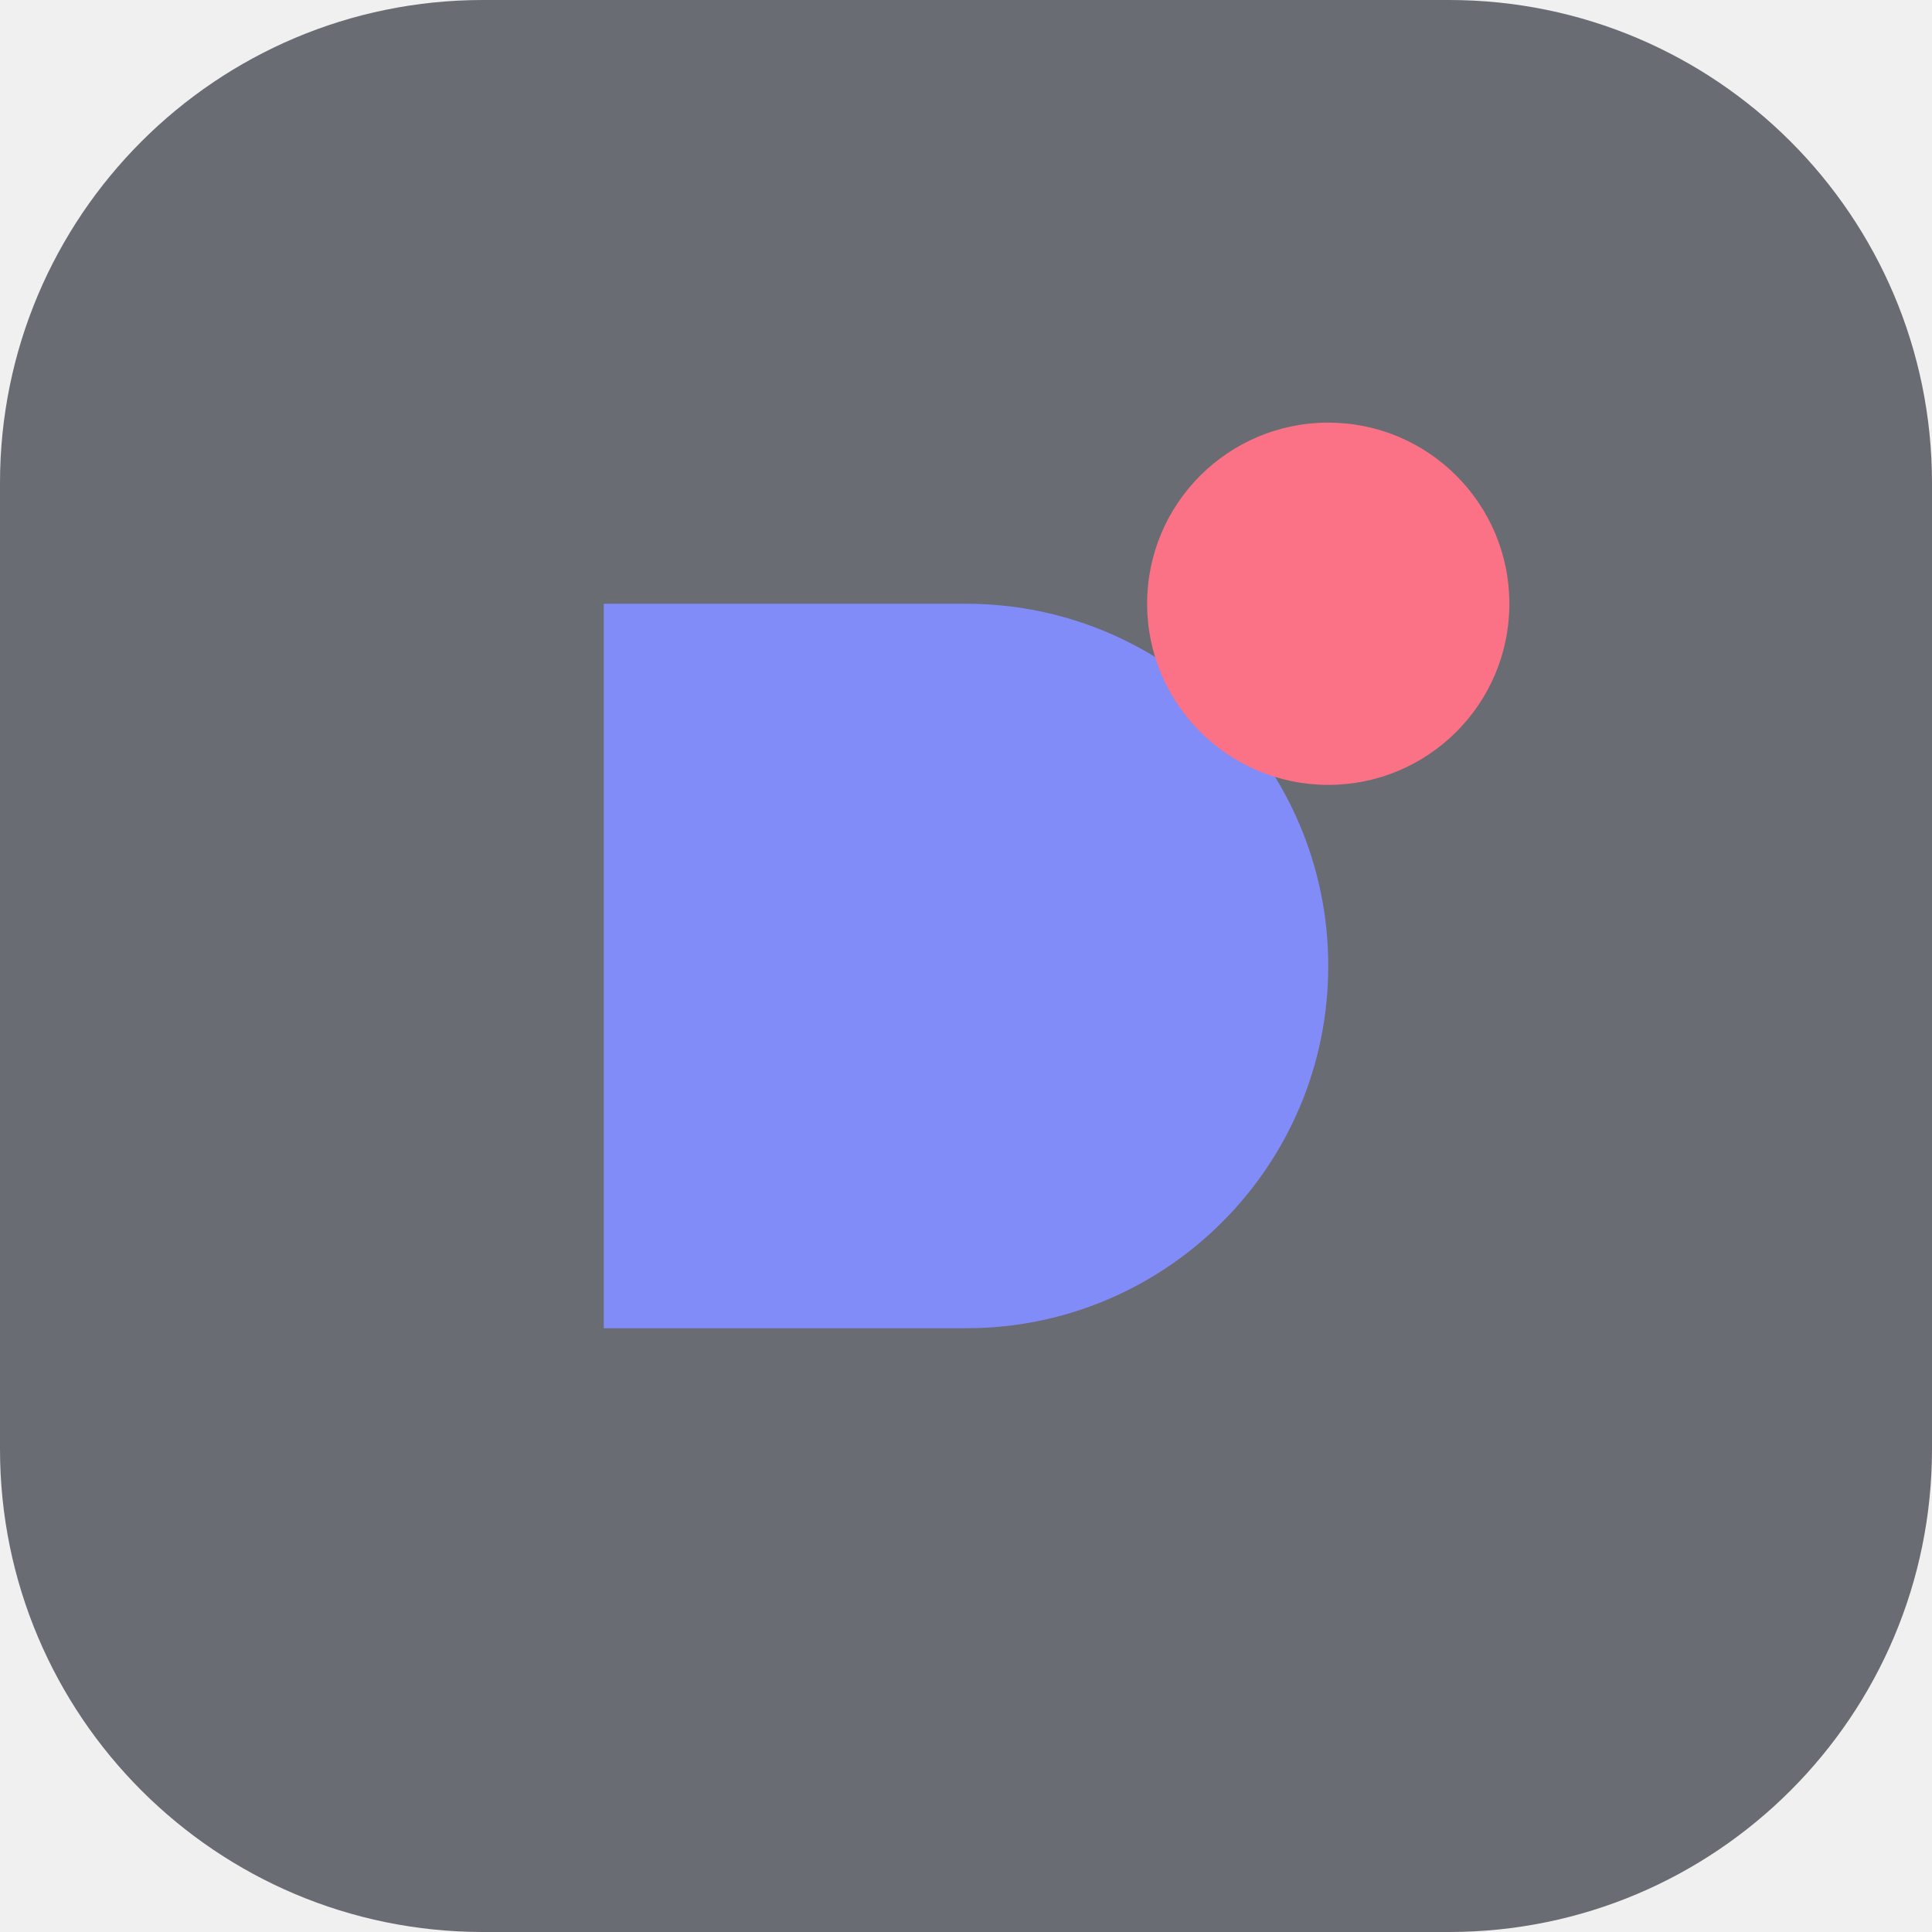
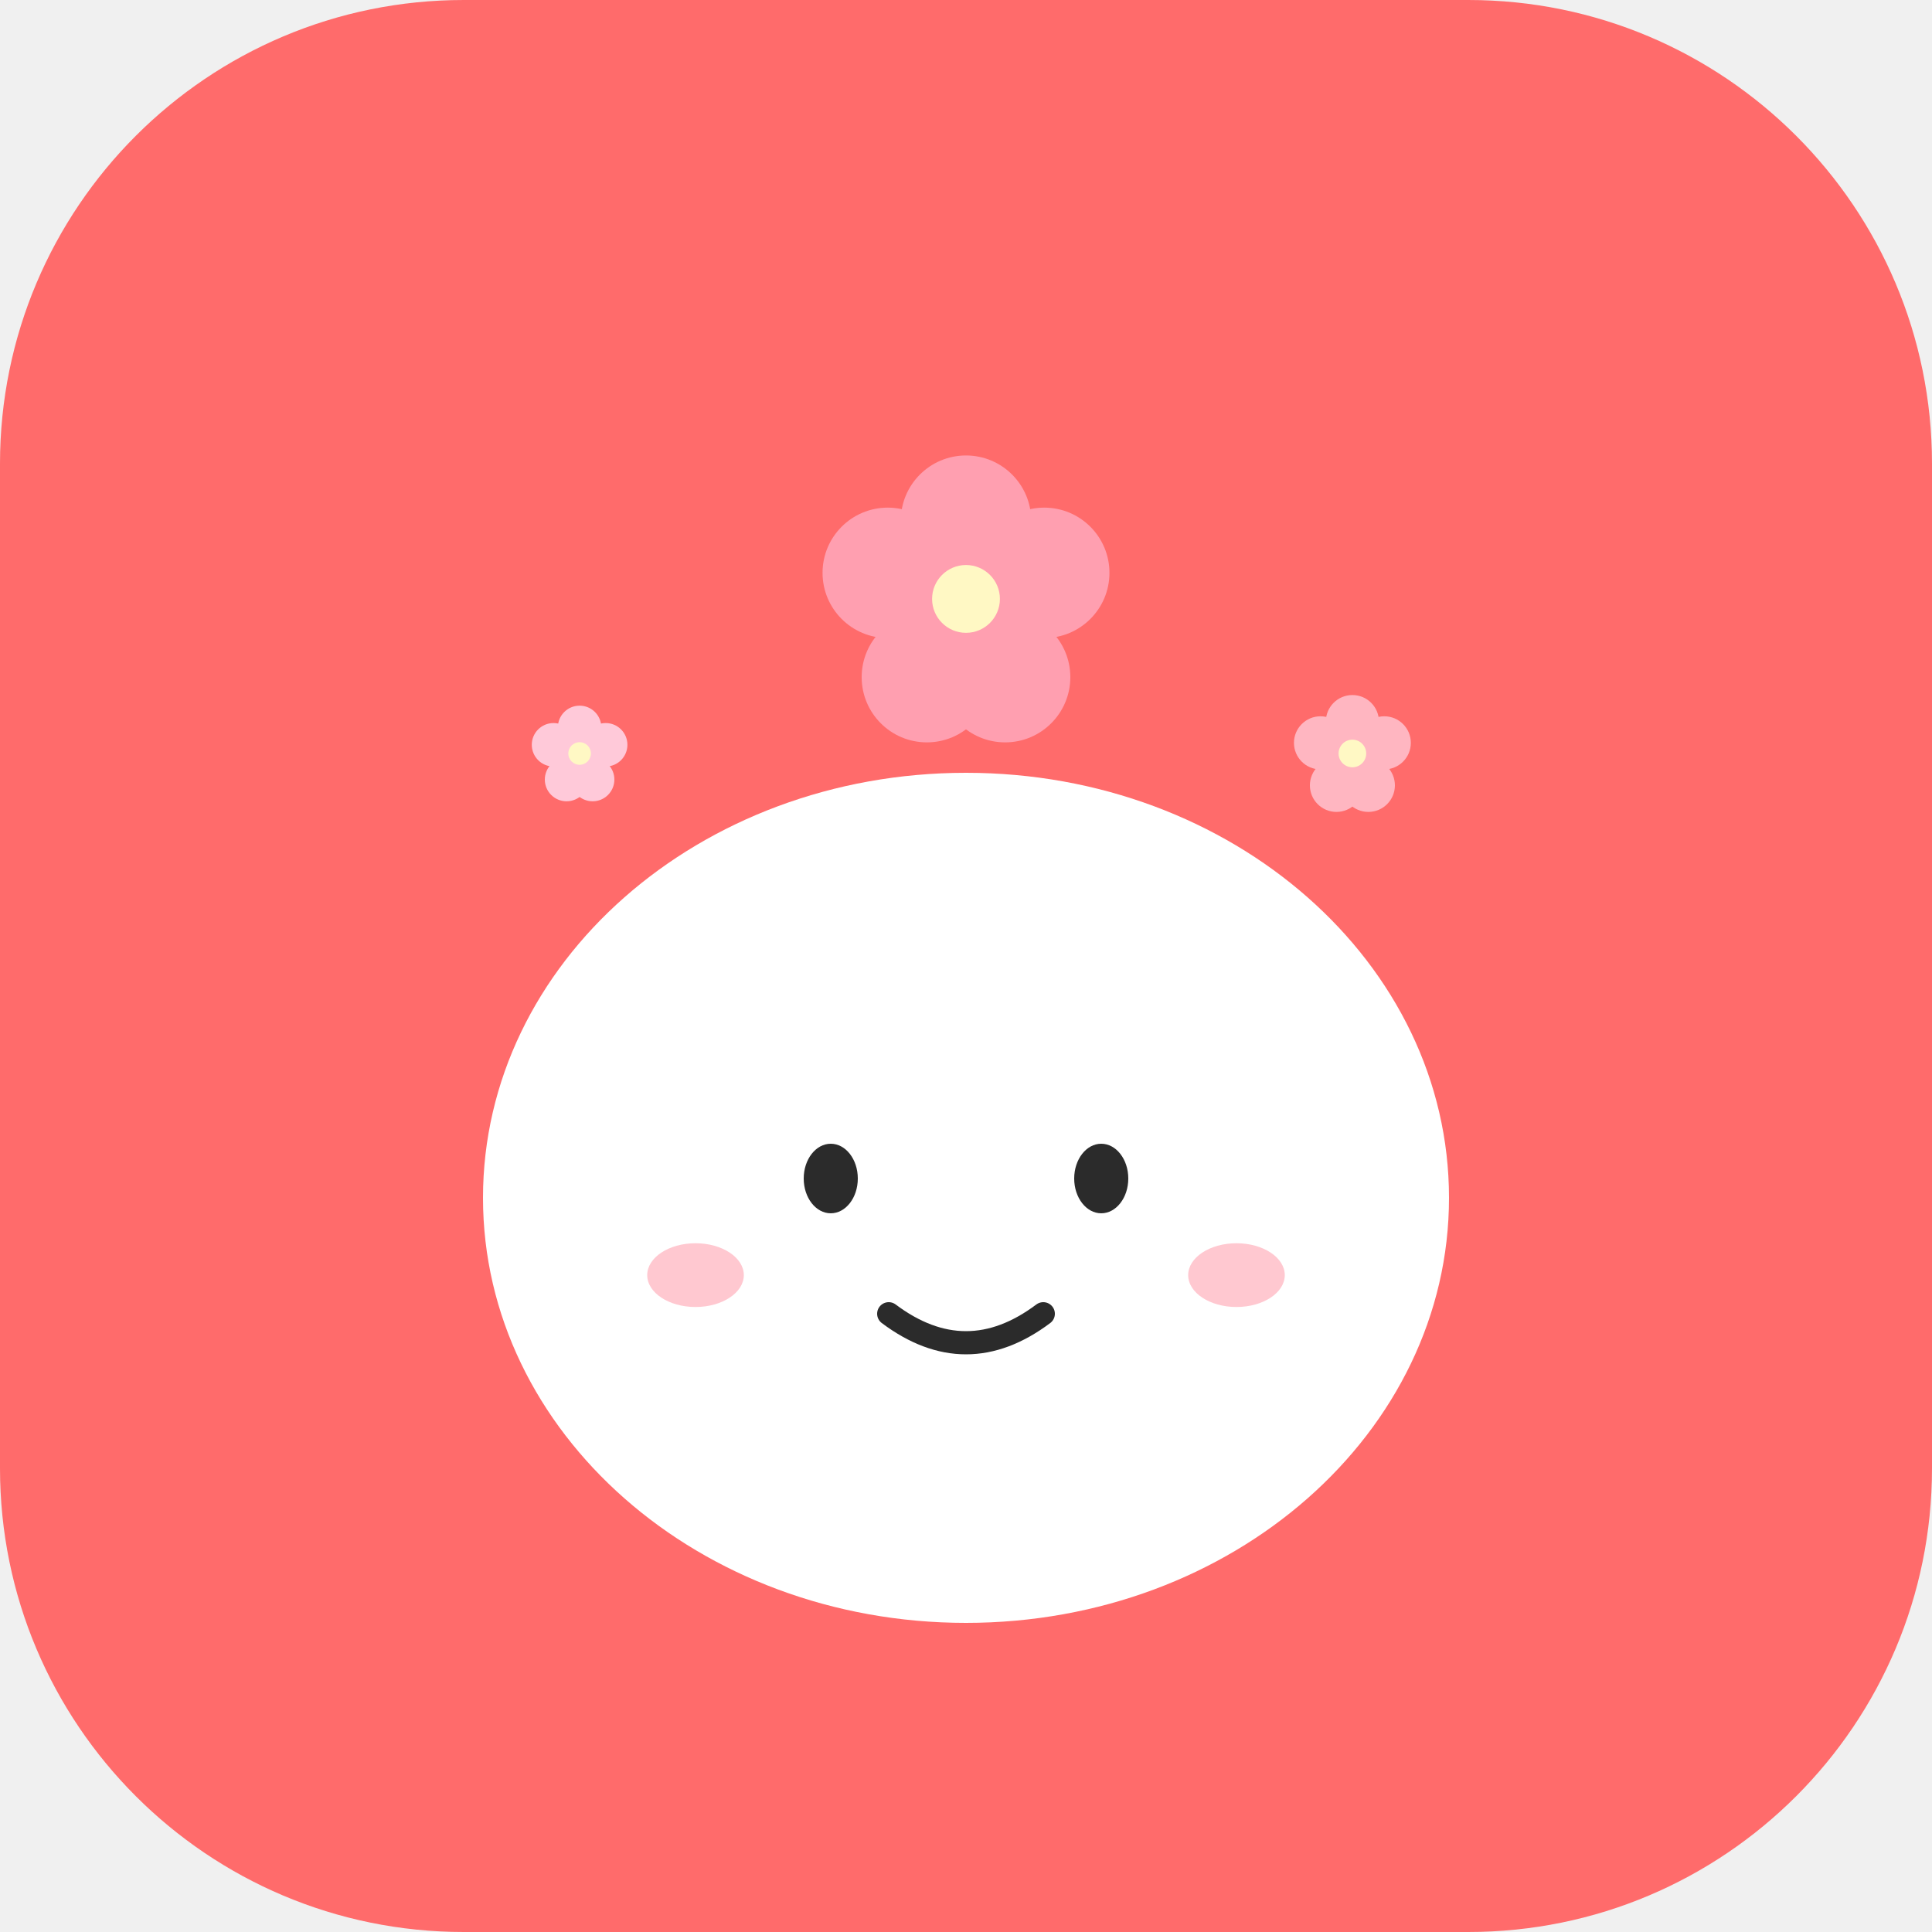
- <svg xmlns="http://www.w3.org/2000/svg" viewBox="0 0 32 32">
-   <rect width="32" height="32" rx="8" fill="#12152099" />
-   <path d="M10 10h6a6 6 0 1 1 0 12h-6z" fill="#818cf8" />
-   <circle cx="22" cy="10" r="3" fill="#fb7185" />
+ <svg xmlns="http://www.w3.org/2000/svg" viewBox="0 0 200 200" fill="none">
+   <rect width="200" height="200" rx="48" fill="#FF6B6B" />
+   <ellipse cx="100" cy="124" rx="50" ry="44" fill="#FFFFFF" />
+   <g transform="translate(100 62)">
+     <g transform="scale(1.35)">
+       <circle cx="0" cy="-6" r="5" fill="#FF9FB0" />
+       <circle cx="6" cy="-2" r="5" fill="#FF9FB0" />
+       <circle cx="3" cy="6" r="5" fill="#FF9FB0" />
+       <circle cx="-3" cy="6" r="5" fill="#FF9FB0" />
+       <circle cx="-6" cy="-2" r="5" fill="#FF9FB0" />
+       <circle cx="0" cy="0" r="2.6" fill="#FFF8C4" />
+     </g>
+   </g>
+   <g transform="translate(140 78)">
+     <g transform="scale(0.55)">
+       <circle cx="0" cy="-6" r="5" fill="#FFB6C1" />
+       <circle cx="6" cy="-2" r="5" fill="#FFB6C1" />
+       <circle cx="3" cy="6" r="5" fill="#FFB6C1" />
+       <circle cx="-3" cy="6" r="5" fill="#FFB6C1" />
+       <circle cx="-6" cy="-2" r="5" fill="#FFB6C1" />
+       <circle cx="0" cy="0" r="2.6" fill="#FFF8C4" />
+     </g>
+   </g>
+   <g transform="translate(60 78)">
+     <g transform="scale(0.45)">
+       <circle cx="0" cy="-6" r="5" fill="#FFC9D9" />
+       <circle cx="6" cy="-2" r="5" fill="#FFC9D9" />
+       <circle cx="3" cy="6" r="5" fill="#FFC9D9" />
+       <circle cx="-3" cy="6" r="5" fill="#FFC9D9" />
+       <circle cx="-6" cy="-2" r="5" fill="#FFC9D9" />
+       <circle cx="0" cy="0" r="2.6" fill="#FFF8C4" />
+     </g>
+   </g>
+   <ellipse cx="86" cy="122" rx="2.8" ry="3.6" fill="#2B2B2B" />
+   <ellipse cx="114" cy="122" rx="2.8" ry="3.6" fill="#2B2B2B" />
+   <path d="M92 136 Q100 142 108 136" stroke="#2B2B2B" stroke-width="2.4" stroke-linecap="round" fill="none" />
+   <ellipse cx="72" cy="132" rx="5" ry="3.3" fill="#FF9AAA" opacity="0.55" />
+   <ellipse cx="128" cy="132" rx="5" ry="3.3" fill="#FF9AAA" opacity="0.55" />
</svg>
